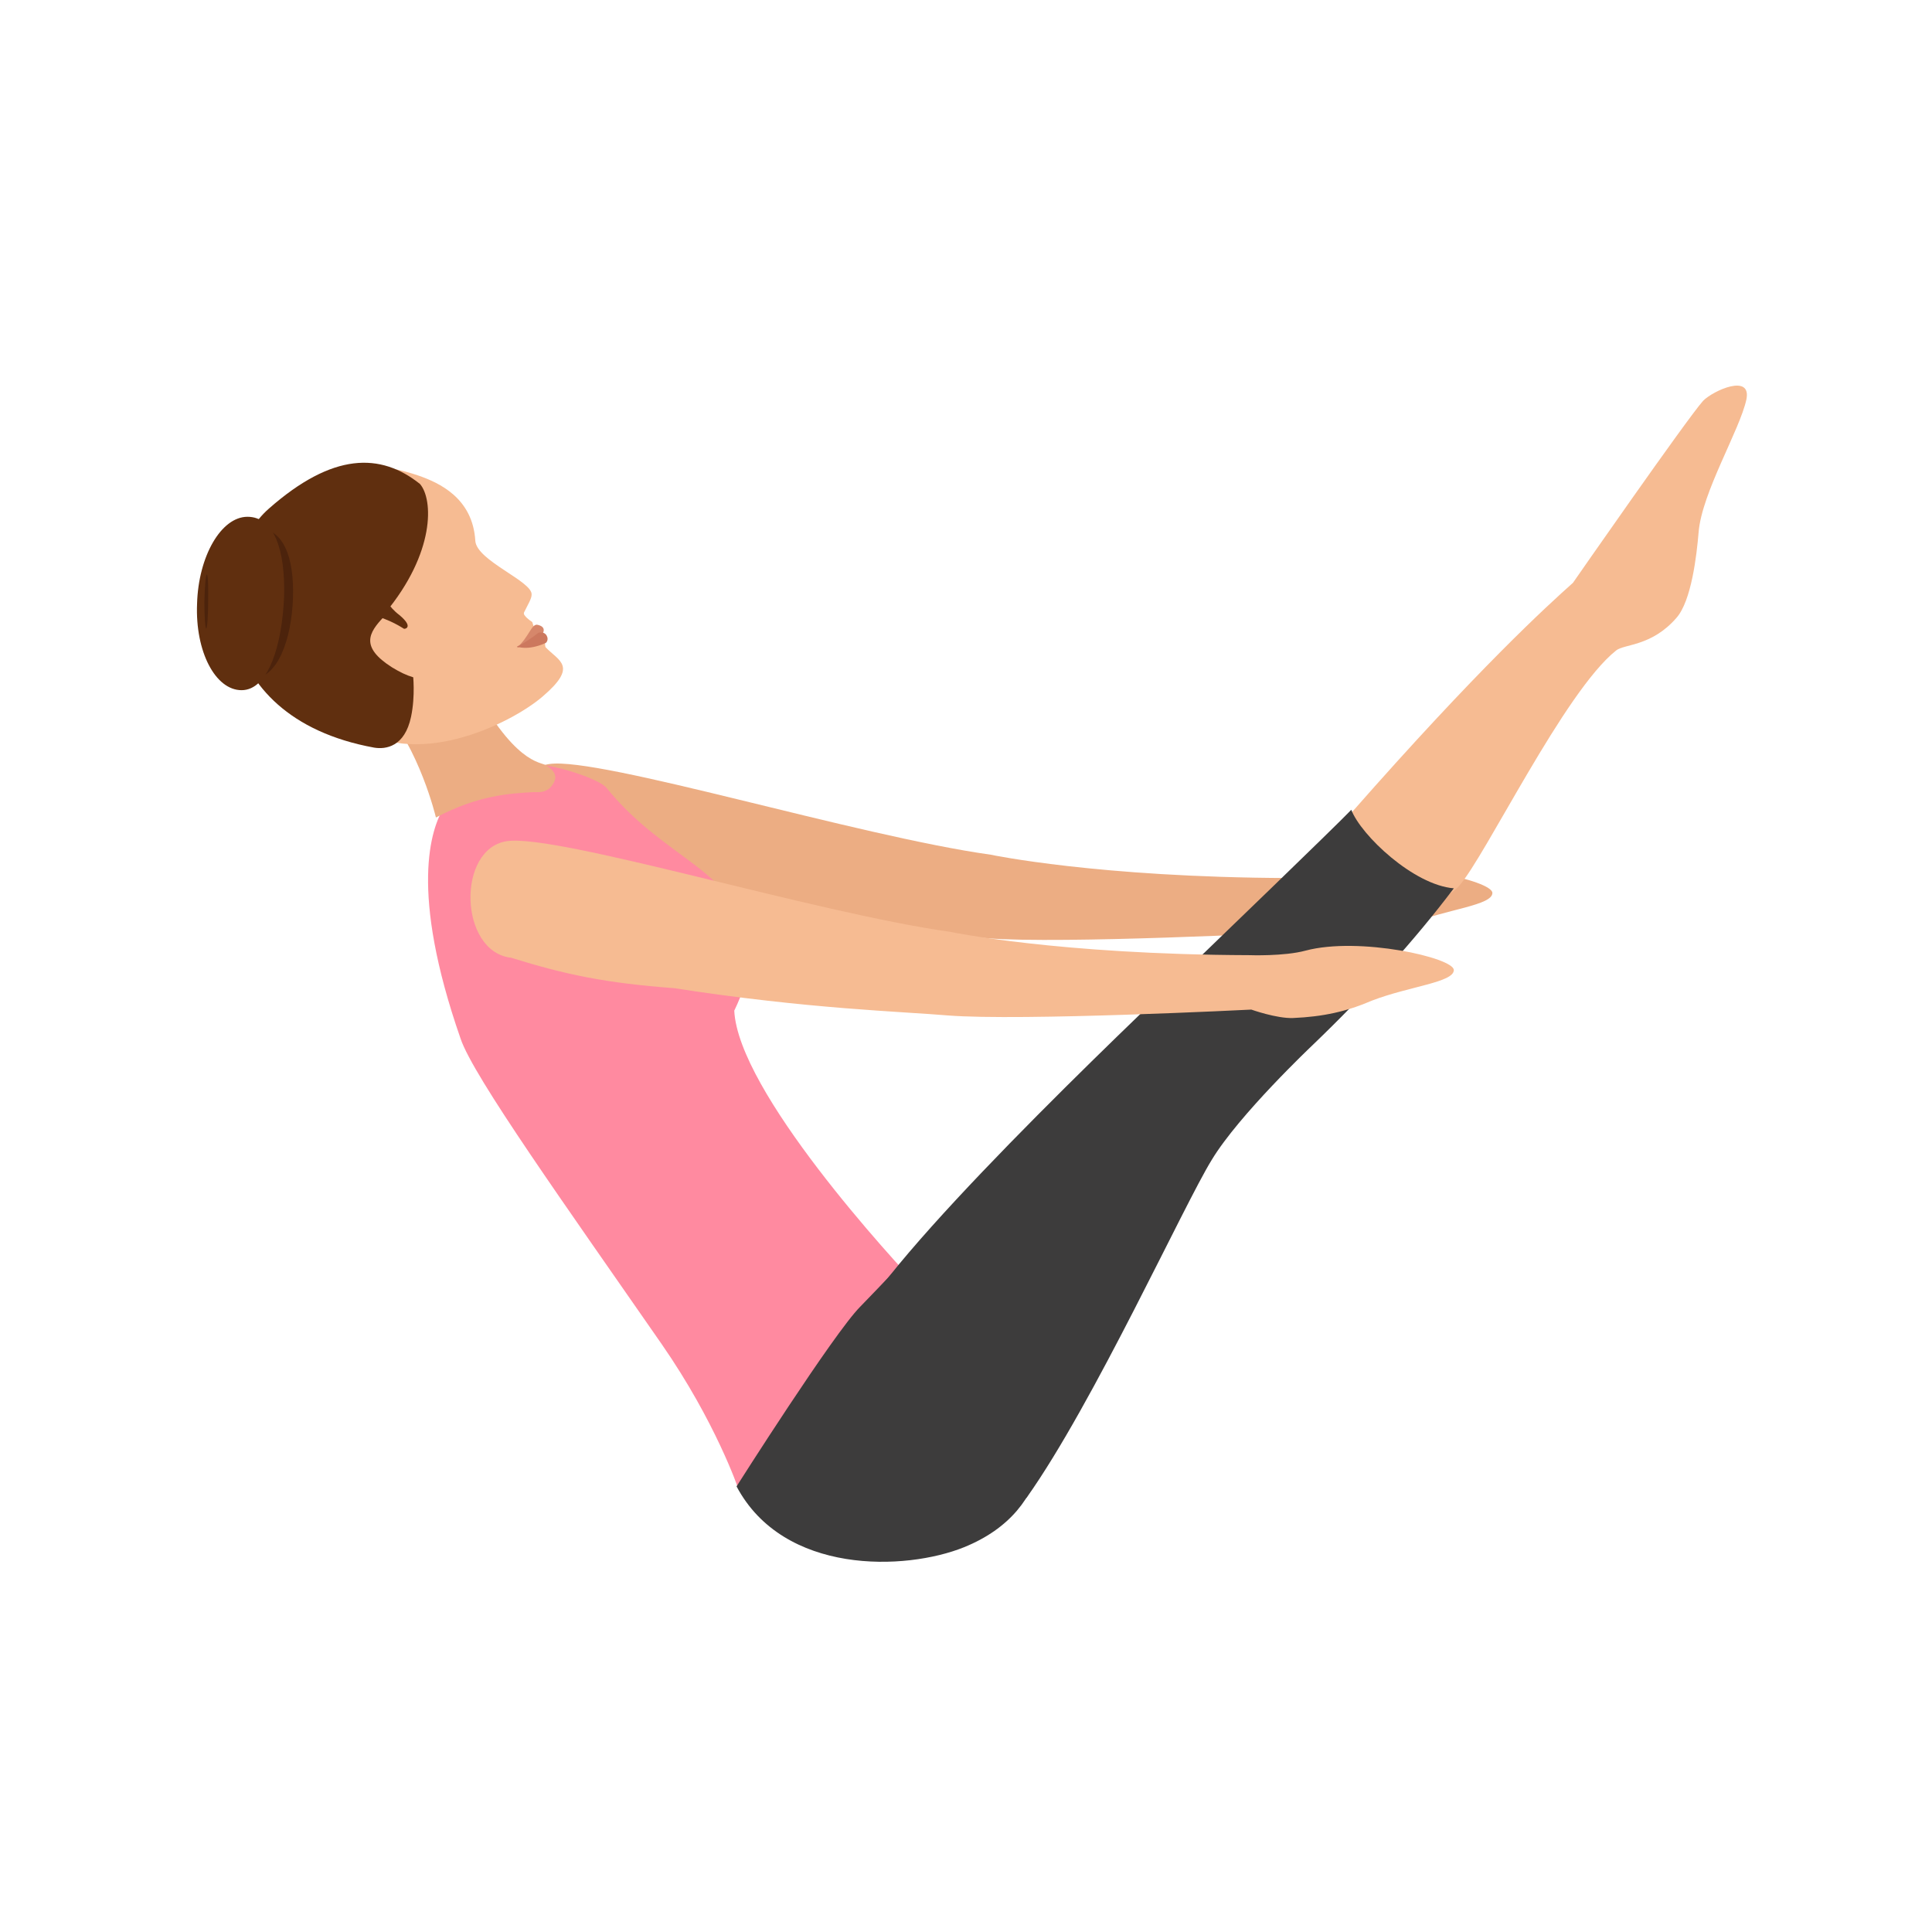
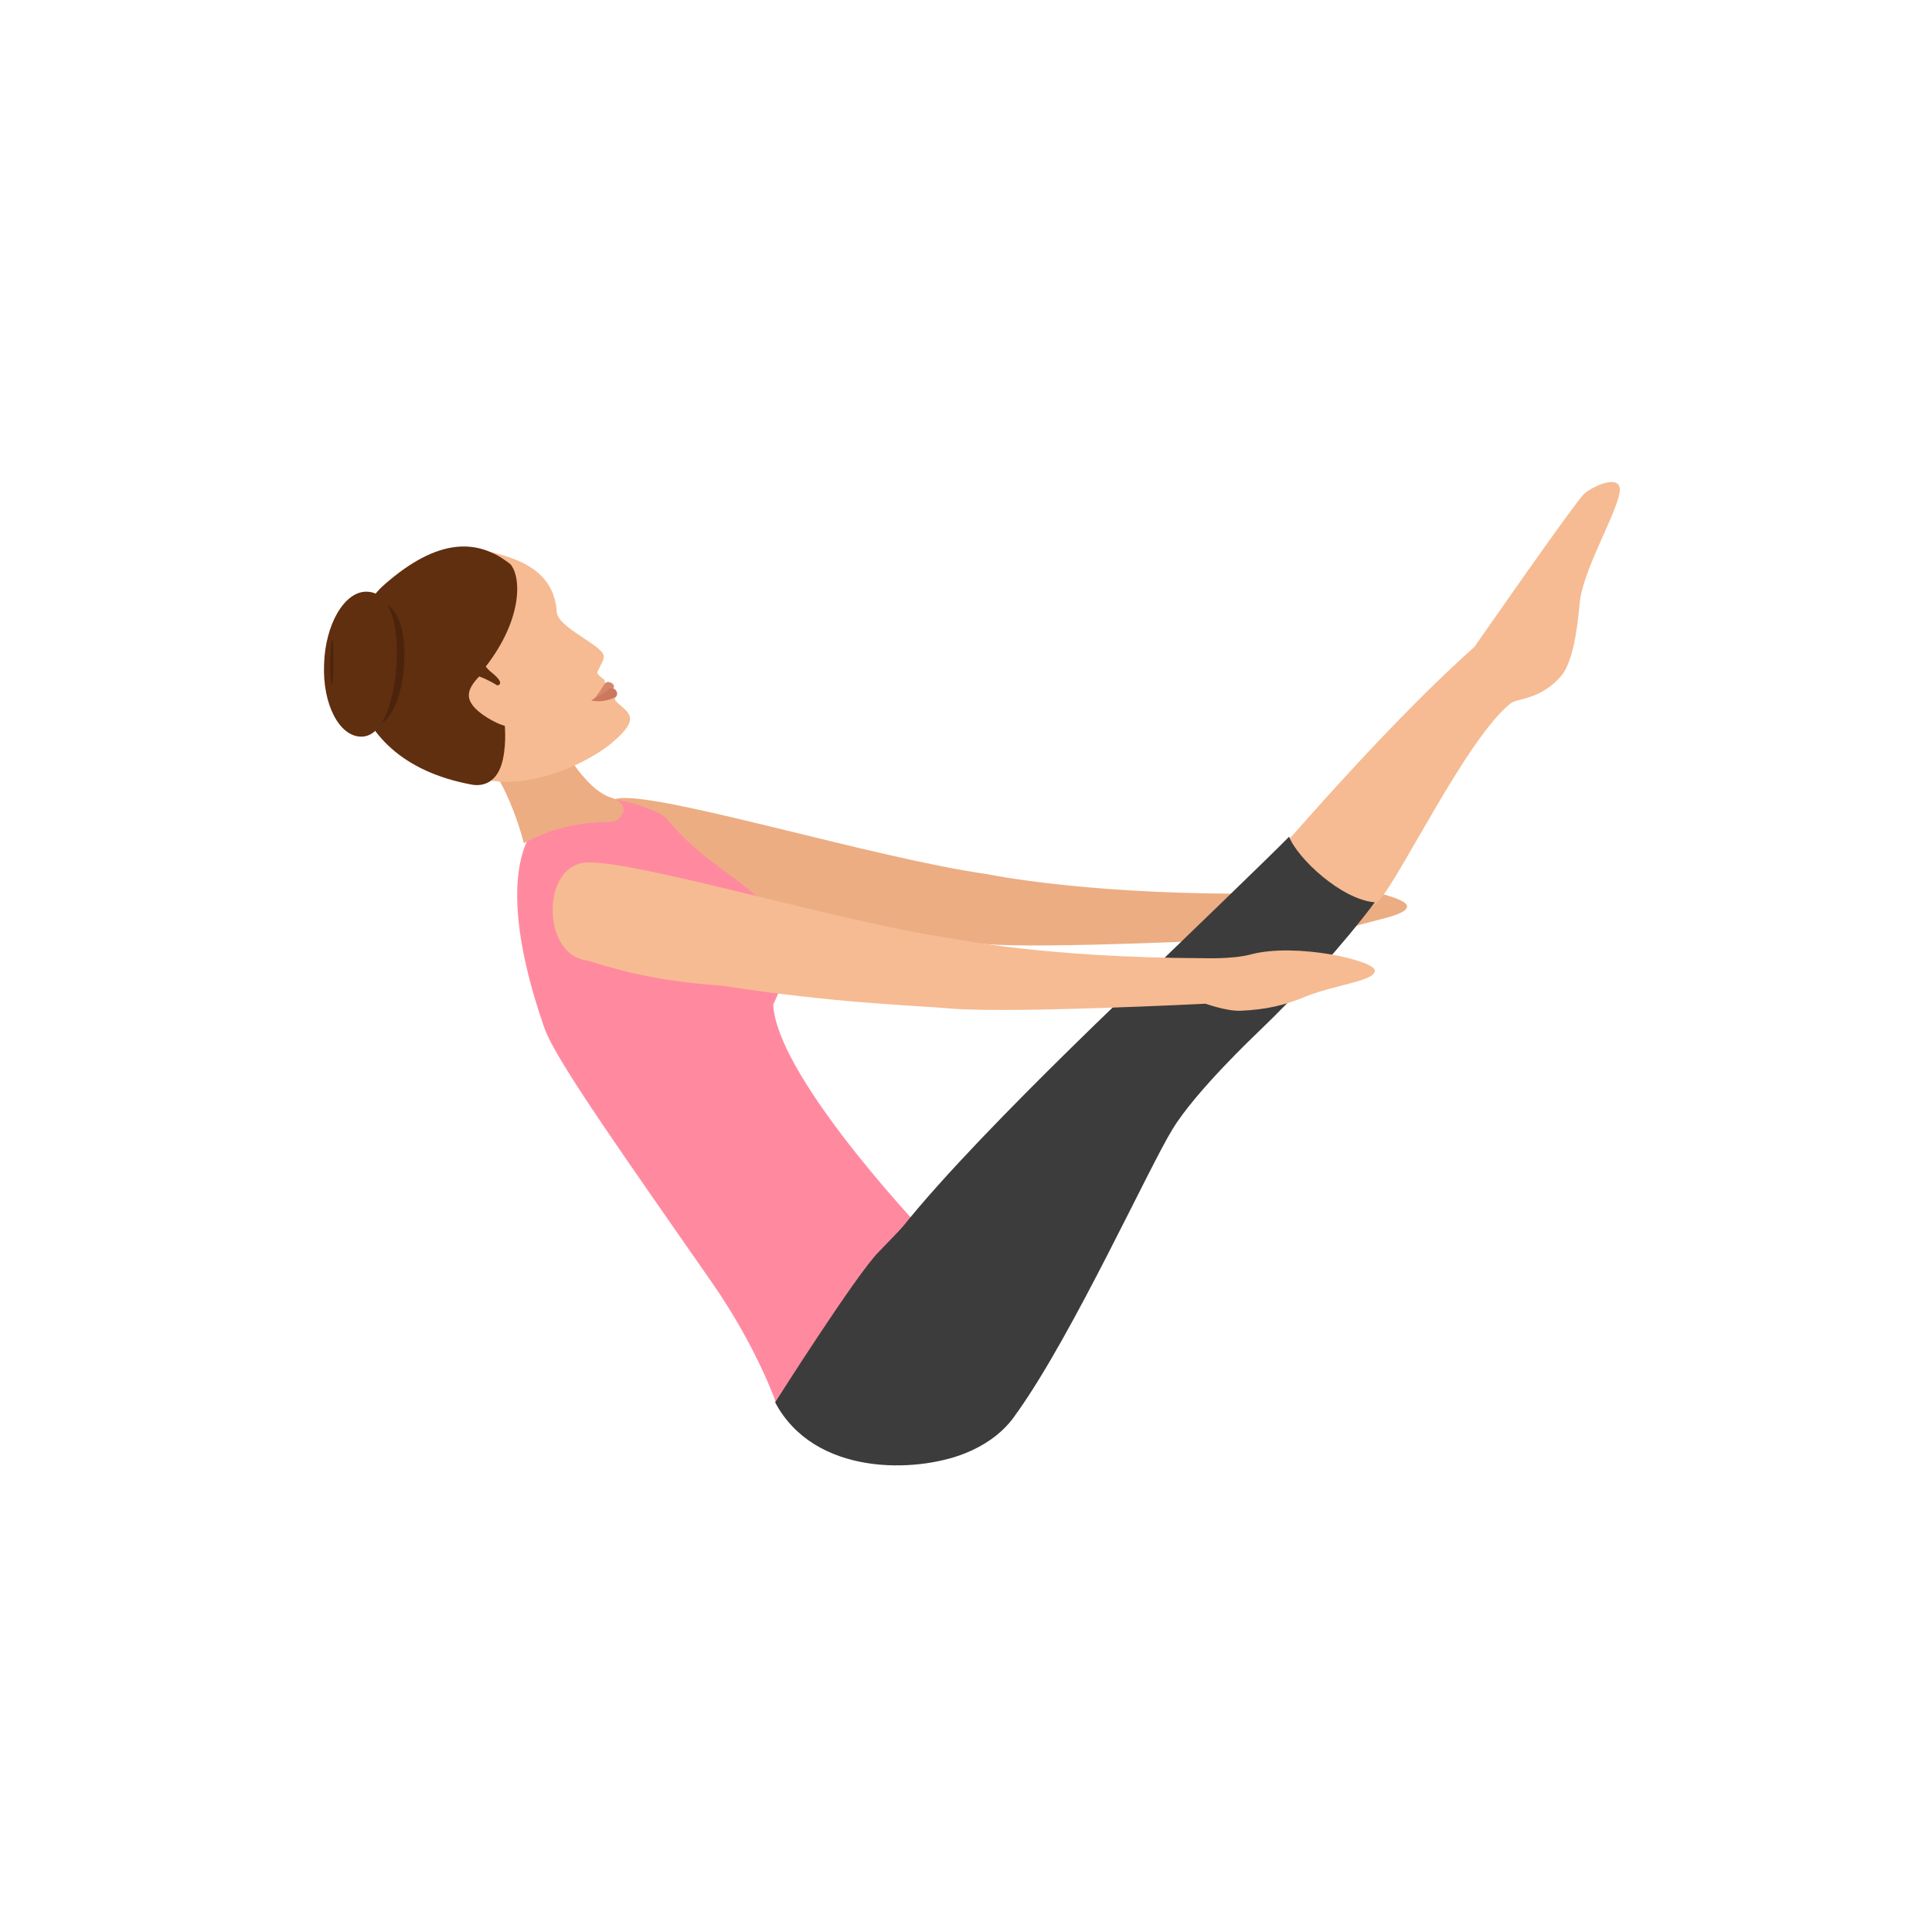
<svg xmlns="http://www.w3.org/2000/svg" width="501" height="501" viewBox="0 0 501 501" fill="none">
-   <path d="M387.001 231.554C387.001 228.361 362.534 222.816 348.698 226.513C343.13 228.025 334.187 227.689 334.187 227.689C284.747 227.521 256.905 221.64 256.905 221.64C222.146 216.767 155.664 196.266 142.502 198.115C129.341 199.963 130.016 226.849 143.515 228.361C157.52 232.73 167.813 234.915 185.699 236.259C220.121 241.636 244.588 242.308 256.231 243.316C275.298 244.829 334.693 241.804 334.693 241.804C334.693 241.804 341.273 244.157 345.492 243.988C353.254 243.652 359.328 242.308 365.909 239.451C375.358 235.755 387.001 234.746 387.001 231.554Z" fill="#ECAD83" />
-   <path d="M194.681 245.723C191.261 225.322 172.962 223.636 157.229 204.248C155.347 201.887 140.982 196.998 134.312 198.178C126.959 199.527 119.605 202.224 115.158 209.306C111.738 214.869 106.095 231.055 119.434 269.327C122.683 279.105 146.797 312.825 171.594 348.568C185.618 368.8 191.432 385.997 191.432 385.997L240.001 335.586C230.766 325.976 191.432 282.983 190.406 262.077C190.406 262.077 195.708 251.455 194.681 245.723Z" fill="#FF8AA0" />
-   <path d="M141.663 198.476C140.063 197.462 133.308 198.307 121.576 175.997L99.001 183.265C108.778 193.913 113.044 211.997 113.044 211.997C123.887 206.251 132.064 205.744 138.463 205.406C139.352 205.406 142.374 205.913 143.796 202.532C144.507 200.842 143.263 199.49 141.663 198.476Z" fill="#ECAD83" />
-   <path d="M123.257 140.24C122.593 129.189 113.966 125.218 108.491 123.318C91.735 117.62 83.274 123.146 73.651 131.952C60.877 143.521 85.265 182.718 91.237 187.553C106.832 200.158 132.216 187.898 140.677 180.646C149.968 172.703 144.99 171.494 141.506 167.868C141.34 167.695 141.34 166.832 141.34 166.832C140.345 165.451 138.686 163.896 138.022 161.306C138.022 161.306 136.695 160.443 136.197 159.752C135.866 159.407 135.7 159.062 136.032 158.544C136.861 156.817 137.856 155.263 137.856 154.227C138.188 150.773 123.589 145.42 123.257 140.24Z" fill="#F6BB92" />
-   <path d="M134.001 167.997C134.001 167.997 135.618 167.84 140.671 164.391C141.075 163.764 141.479 162.509 139.458 162.039C137.841 161.568 137.235 165.175 134.001 167.997Z" fill="#D6876B" />
-   <path d="M134.001 167.643C134.001 167.643 136.748 168.888 141.555 166.709C142.07 166.242 142.07 165.464 141.898 165.152C141.383 163.596 139.666 164.063 139.666 164.063C135.374 167.332 134.001 167.643 134.001 167.643Z" fill="#CC785E" />
-   <path d="M69.784 131.838C54.268 145.345 53.113 185.867 97.02 193.871C99.992 194.371 104.944 193.704 106.594 185.867C107.75 180.364 107.089 174.861 107.089 174.861C106.924 173.193 106.594 171.526 106.429 169.525C106.099 167.524 98.506 160.687 99.826 159.019C112.867 143.344 112.372 129.504 108.905 125.501C98.671 117.33 86.291 117.33 69.784 131.838Z" fill="#602F0F" />
-   <path d="M101.653 173.052C109.994 178.168 113.164 175.874 117.001 171.817L105.323 162.643L99.484 159.997C95.647 164.055 93.311 167.759 101.653 173.052Z" fill="#F6BB92" />
-   <path d="M65.344 175.997C58.723 175.997 53.669 167.295 54.018 156.658C54.367 145.861 60.117 137.158 66.738 136.997C73.36 136.997 76.322 144.249 75.974 155.047C75.625 165.844 71.966 175.997 65.344 175.997Z" fill="#4C230C" />
-   <path d="M103.534 159.462C102.177 158.444 101.159 157.256 100.48 156.238C99.293 154.88 98.783 153.862 98.783 153.862L95.56 159.462C96.069 160.14 96.747 160.819 97.256 161.498C97.256 161.498 97.596 160.989 98.274 159.801V159.971C99.802 160.48 102.007 161.328 104.722 163.025C104.722 163.195 107.607 162.855 103.534 159.462Z" fill="#602F0F" />
-   <path d="M62.641 178.975C55.854 178.975 50.594 168.964 51.103 156.578C51.443 144.191 57.381 134.011 64.168 134.011C70.956 134.011 74.01 142.325 73.67 154.711C73.161 167.267 69.598 178.975 62.641 178.975Z" fill="#602F0F" />
-   <path d="M53.492 162.997C53.211 162.997 53.001 159.886 53.001 156.083C53.071 152.281 53.352 148.997 53.632 148.997C53.913 148.997 54.053 151.59 53.983 155.565C53.983 159.195 53.773 162.824 53.492 162.997Z" fill="#4C230C" />
-   <path d="M191.001 385.447C203.182 408.41 234.749 407.382 250.017 401.213C297.711 381.848 250.36 309.701 241.954 318.784C235.092 326.324 228.744 333.008 223.083 338.834C216.22 345.689 191.001 385.447 191.001 385.447Z" fill="#3D3C3C" />
-   <path d="M452.873 103.571C451.176 111.499 441.331 127.69 440.483 137.978C439.973 144.05 438.616 155.857 434.712 160.242C428.262 167.663 421.133 166.988 419.096 168.675C405.687 179.301 385.15 222.141 378.36 229.73C367.158 242.211 346.45 215.226 350.524 210.672C383.283 173.397 401.274 157.037 407.894 151.134C407.894 151.134 437.427 108.631 441.671 103.909C444.386 101.21 454.231 96.825 452.873 103.571Z" fill="#F6BB92" />
-   <path d="M340.315 271.072C354.451 257.5 366.904 243.758 377.001 230.355C366.567 229.507 352.937 216.614 350.412 209.997C346.205 214.408 312.212 247.151 312.212 247.151C301.442 257.5 237.327 317.727 223.191 341.309C219.321 347.247 216.46 352.845 214.272 357.595C210.065 366.926 256.006 397.464 266.271 388.303C283.605 363.873 306.996 312.468 314.232 300.762C321.3 289.055 340.315 271.072 340.315 271.072Z" fill="#3D3C3C" />
-   <path d="M377.001 251.554C377.001 248.361 352.438 242.816 338.547 246.513C332.957 248.025 323.979 247.689 323.979 247.689C274.344 247.521 246.393 241.64 246.393 241.64C211.497 236.767 144.753 216.266 131.54 218.115C118.327 219.963 119.004 246.849 132.556 248.361C146.616 252.73 156.95 254.915 174.906 256.259C209.464 261.636 234.027 262.308 245.716 263.316C264.858 264.829 324.487 261.804 324.487 261.804C324.487 261.804 331.093 264.157 335.328 263.988C343.121 263.652 349.219 262.308 355.826 259.452C365.482 255.755 377.001 254.746 377.001 251.554Z" fill="#F6BB92" />
+   <path d="M364.878 234.987C364.878 232.318 344.422 227.681 332.854 230.772C328.198 232.037 320.721 231.756 320.721 231.756C279.385 231.615 256.107 226.698 256.107 226.698C227.045 222.624 171.461 205.483 160.457 207.029C149.453 208.574 150.017 231.053 161.303 232.318C173.013 235.97 181.618 237.797 196.573 238.921C225.352 243.416 245.809 243.978 255.543 244.821C271.485 246.086 321.144 243.557 321.144 243.557C321.144 243.557 326.646 245.524 330.173 245.383C336.663 245.102 341.741 243.978 347.244 241.59C355.144 238.499 364.878 237.656 364.878 234.987Z" fill="#ECAD83" />
+   <path d="M204.083 246.833C201.223 229.777 185.924 228.367 172.769 212.157C171.196 210.183 159.185 206.095 153.609 207.082C147.461 208.21 141.312 210.465 137.595 216.386C134.735 221.037 130.016 234.57 141.169 266.568C143.886 274.744 164.047 302.937 184.78 332.821C196.504 349.736 201.366 364.115 201.366 364.115L241.974 321.967C234.252 313.932 201.366 277.986 200.508 260.507C200.508 260.507 204.941 251.626 204.083 246.833Z" fill="#FF8AA0" />
+   <path d="M159.755 207.33C158.417 206.483 152.769 207.189 142.96 188.536L124.085 194.612C132.26 203.515 135.827 218.635 135.827 218.635C144.892 213.831 151.729 213.407 157.079 213.124C157.822 213.124 160.349 213.548 161.538 210.722C162.133 209.309 161.092 208.178 159.755 207.33Z" fill="#ECAD83" />
+   <path d="M144.366 158.641C143.811 149.401 136.598 146.08 132.021 144.492C118.011 139.728 110.937 144.348 102.891 151.711C92.211 161.384 112.601 194.156 117.595 198.198C130.633 208.737 151.856 198.487 158.93 192.423C166.698 185.782 162.537 184.772 159.624 181.74C159.485 181.595 159.485 180.874 159.485 180.874C158.653 179.719 157.266 178.419 156.711 176.254C156.711 176.254 155.601 175.532 155.185 174.954C154.908 174.666 154.769 174.377 155.047 173.944C155.74 172.5 156.572 171.201 156.572 170.335C156.85 167.447 144.643 162.972 144.366 158.641Z" fill="#F6BB92" />
+   <path d="M153.349 181.848C153.349 181.848 154.701 181.716 158.925 178.832C159.263 178.308 159.601 177.259 157.911 176.866C156.559 176.473 156.052 179.488 153.349 181.848Z" fill="#D6876B" />
+   <path d="M153.349 181.552C153.349 181.552 155.645 182.593 159.664 180.771C160.095 180.381 160.095 179.73 159.951 179.47C159.521 178.168 158.085 178.559 158.085 178.559C154.497 181.292 153.349 181.552 153.349 181.552Z" fill="#CC785E" />
+   <path d="M99.658 151.616C86.686 162.909 85.719 196.788 122.43 203.481C124.914 203.899 129.054 203.341 130.434 196.788C131.4 192.188 130.848 187.587 130.848 187.587C130.71 186.192 130.434 184.798 130.296 183.125C130.02 181.452 123.672 175.736 124.776 174.342C135.679 161.236 135.265 149.664 132.367 146.318C123.81 139.486 113.459 139.486 99.658 151.616Z" fill="#602F0F" />
+   <path d="M126.303 186.074C133.277 190.352 135.927 188.434 139.135 185.042L129.372 177.372L124.49 175.159C121.281 178.552 119.329 181.649 126.303 186.074Z" fill="#F6BB92" />
+   <path d="M95.946 188.537C90.41 188.537 86.185 181.261 86.476 172.368C86.767 163.34 91.575 156.064 97.111 155.93C102.647 155.93 105.124 161.993 104.833 171.021C104.541 180.048 101.482 188.537 95.946 188.537Z" fill="#4C230C" />
+   <path d="M127.876 174.712C126.741 173.861 125.89 172.868 125.323 172.016C124.33 170.881 123.904 170.03 123.904 170.03L121.208 174.712C121.634 175.279 122.202 175.847 122.627 176.414C122.627 176.414 122.911 175.989 123.478 174.996V175.137C124.755 175.563 126.599 176.272 128.869 177.691C128.869 177.833 131.281 177.549 127.876 174.712Z" fill="#602F0F" />
+   <path d="M93.686 191.027C88.011 191.027 83.614 182.657 84.039 172.301C84.323 161.944 89.288 153.433 94.963 153.433C100.637 153.433 103.191 160.384 102.907 170.74C102.482 181.238 99.502 191.027 93.686 191.027Z" fill="#602F0F" />
+   <path d="M86.037 177.667C85.802 177.667 85.626 175.066 85.626 171.887C85.685 168.708 85.919 165.962 86.154 165.962C86.388 165.962 86.506 168.13 86.447 171.453C86.447 174.488 86.271 177.523 86.037 177.667Z" fill="#4C230C" />
+   <path d="M201.005 363.654C211.189 382.854 237.582 381.994 250.348 376.836C290.224 360.645 250.635 300.325 243.606 307.919C237.869 314.223 232.562 319.811 227.828 324.682C222.091 330.413 201.005 363.654 201.005 363.654Z" fill="#3D3C3C" />
+   <path d="M419.953 127.983C418.534 134.61 410.303 148.148 409.593 156.75C409.167 161.826 408.032 171.697 404.768 175.364C399.376 181.569 393.415 181.004 391.712 182.415C380.501 191.299 363.33 227.117 357.654 233.462C348.288 243.897 330.974 221.335 334.38 217.527C361.769 186.363 376.812 172.685 382.346 167.749C382.346 167.749 407.039 132.213 410.587 128.265C412.857 126.008 421.088 122.342 419.953 127.983Z" fill="#F6BB92" />
+   <path d="M325.845 268.028C337.664 256.68 348.075 245.191 356.517 233.985C347.794 233.276 336.397 222.496 334.287 216.964C330.769 220.652 302.348 248.028 302.348 248.028C293.344 256.68 239.738 307.035 227.919 326.752C224.683 331.716 222.291 336.397 220.462 340.369C216.945 348.17 255.355 373.702 263.938 366.042C278.43 345.617 297.987 302.638 304.037 292.851C309.946 283.063 325.845 268.028 325.845 268.028Z" fill="#3D3C3C" />
+   <path d="M356.517 251.709C356.517 249.039 335.98 244.403 324.366 247.494C319.692 248.758 312.186 248.477 312.186 248.477C270.687 248.337 247.318 243.42 247.318 243.42C218.142 239.345 162.338 222.205 151.291 223.751C140.243 225.296 140.81 247.775 152.14 249.039C163.896 252.692 172.536 254.518 187.549 255.642C216.442 260.138 236.979 260.7 246.751 261.543C262.756 262.808 312.611 260.279 312.611 260.279C312.611 260.279 318.134 262.246 321.675 262.105C328.19 261.824 333.289 260.7 338.813 258.312C346.886 255.221 356.517 254.378 356.517 251.709Z" fill="#F6BB92" />
</svg>
